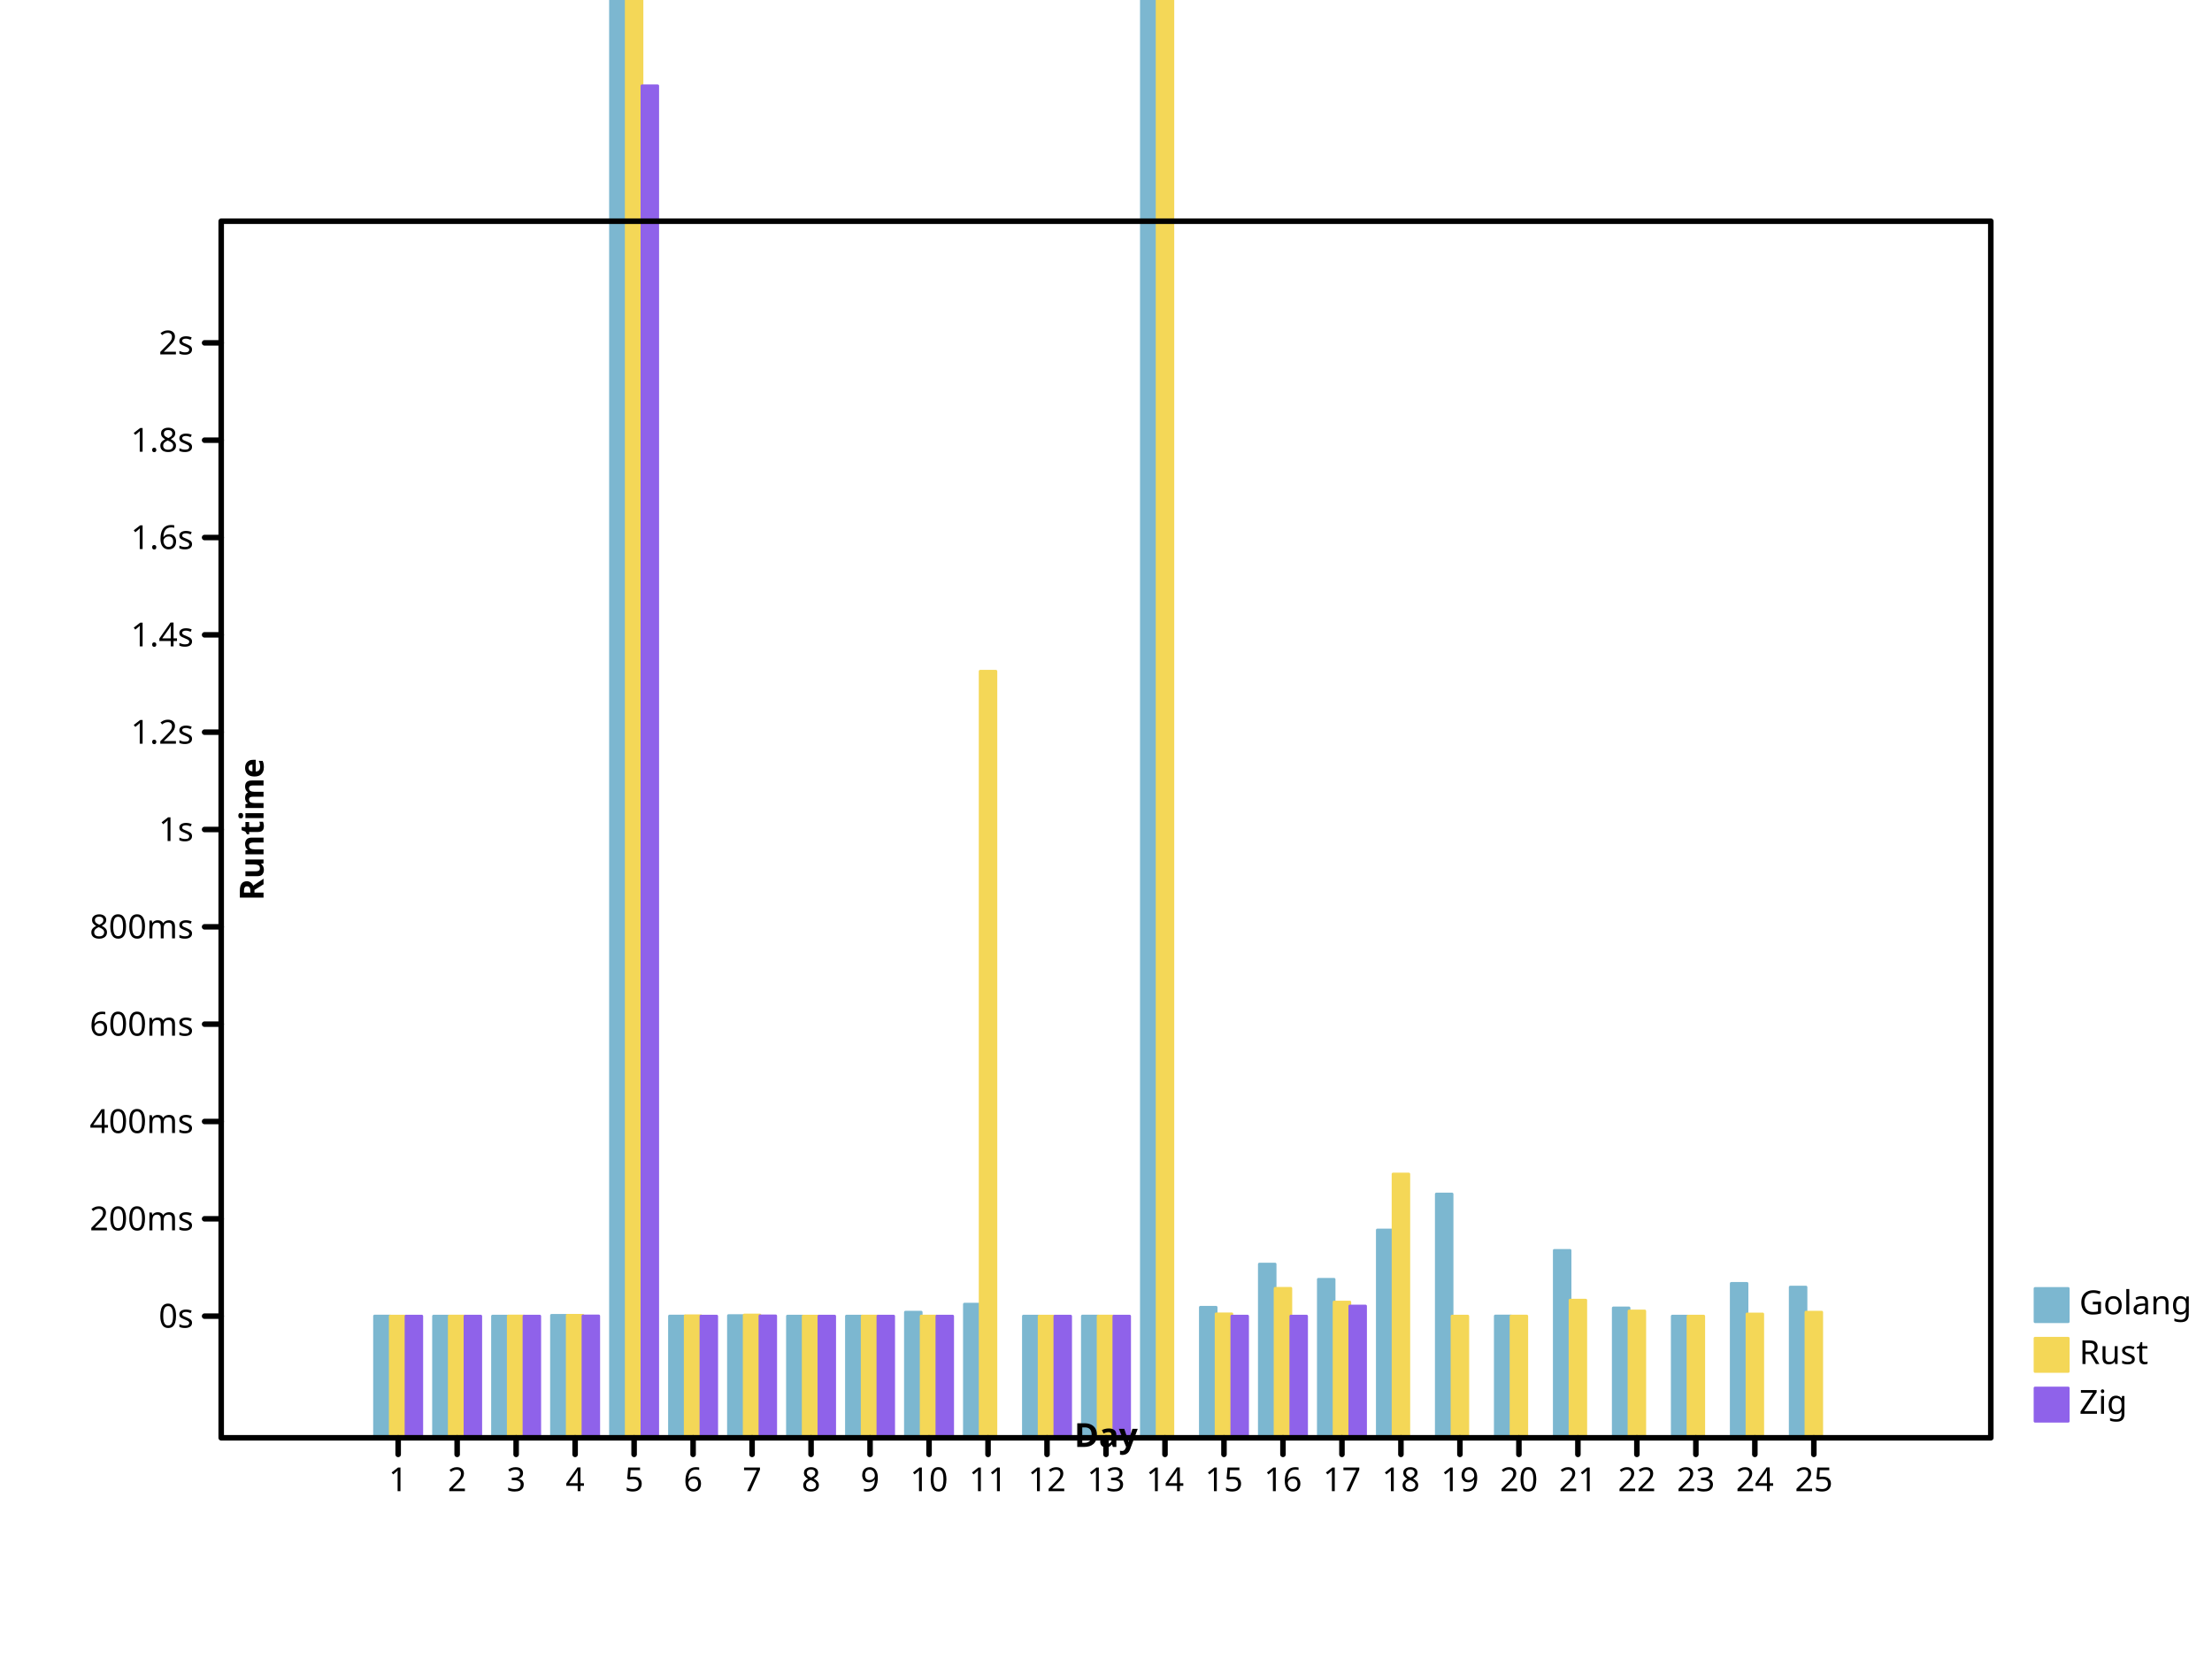
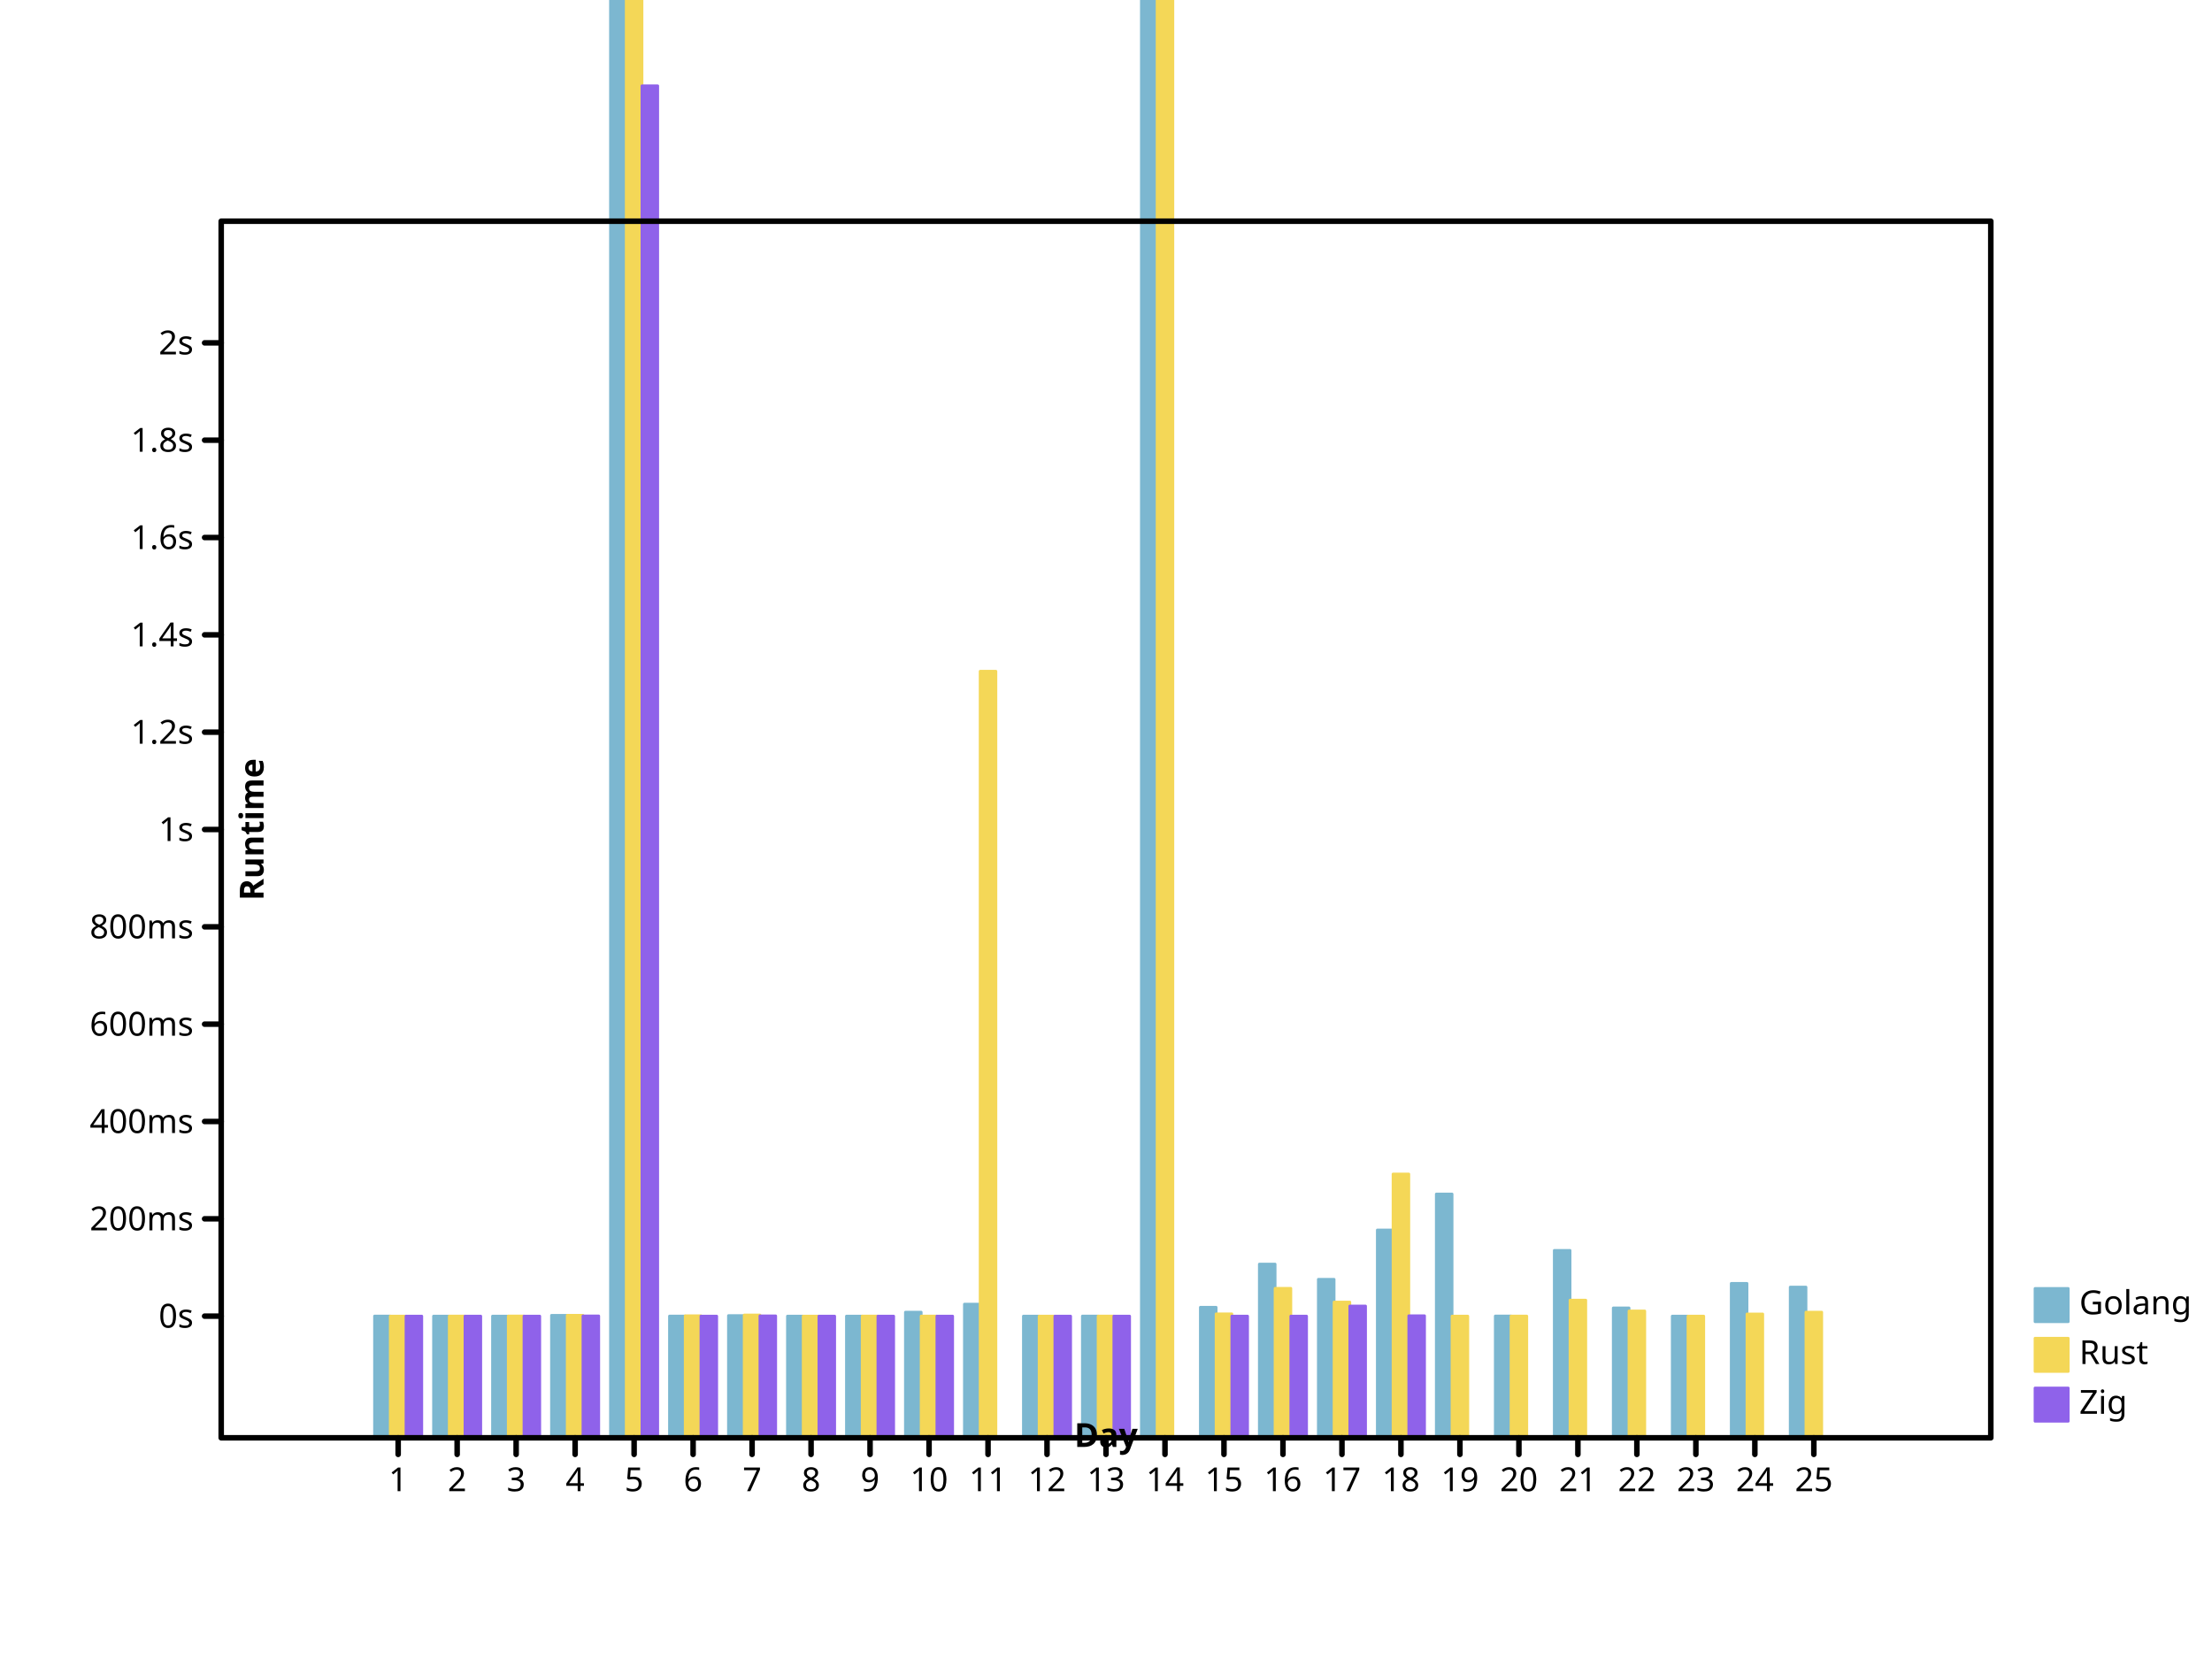
- <svg xmlns="http://www.w3.org/2000/svg" preserveAspectRatio="xMidYMid meet" width="800" height="600" viewbox="0 0 800 600">
+ <svg xmlns="http://www.w3.org/2000/svg" height="600" viewbox="0 0 800 600" preserveAspectRatio="xMidYMid meet" width="800">
  <defs>
-     <marker markerWidth="2%" markerHeight="2%" id="circle" viewBox="0 0 10 10 " refX="5" refY="5" markerUnits="userSpaceOnUse">
-       <circle cx="5" cy="5" r="3" fill="none" stroke="black" />
+     <marker markerUnits="userSpaceOnUse" markerWidth="2%" markerHeight="2%" id="circle" viewBox="0 0 10 10 " refX="5" refY="5">
+       <circle r="3" fill="none" stroke="black" cx="5" cy="5" />
    </marker>
-     <marker refY="5" markerUnits="userSpaceOnUse" markerWidth="2%" markerHeight="2%" id="filled-circle" viewBox="0 0 10 10 " refX="5">
-       <circle cx="5" cy="5" r="3" fill="black" stroke="none" />
+     <marker markerWidth="2%" markerHeight="2%" id="filled-circle" viewBox="0 0 10 10 " refX="5" refY="5" markerUnits="userSpaceOnUse">
+       <circle cy="5" r="3" fill="black" stroke="none" cx="5" />
    </marker>
-     <marker markerUnits="userSpaceOnUse" markerWidth="2%" markerHeight="2%" id="square" viewBox="0 0 10 10 " refX="5" refY="5">
-       <rect x="2" y="2" width="6" height="6" fill="none" stroke="black" />
+     <marker refY="5" markerUnits="userSpaceOnUse" markerWidth="2%" markerHeight="2%" id="square" viewBox="0 0 10 10 " refX="5">
+       <rect stroke="black" x="2" y="2" width="6" height="6" fill="none" />
    </marker>
-     <marker refY="5" markerUnits="userSpaceOnUse" markerWidth="2%" markerHeight="2%" id="filled-square" viewBox="0 0 10 10 " refX="5">
+     <marker viewBox="0 0 10 10 " refX="5" refY="5" markerUnits="userSpaceOnUse" markerWidth="2%" markerHeight="2%" id="filled-square">
      <rect x="2" y="2" width="6" height="6" fill="black" stroke="none" />
    </marker>
  </defs>
-   <g stroke="hsl(198, 47%, 65%)" stroke-width="1px" stroke-linecap="round" stroke-linejoin="round" transform="translate(80 520 )scale(1 -1 )" fill="hsl(198, 47%, 65%)">
-     <rect vector-effect="non-scaling-stroke" x="5.546667e+01" y="0" width="5.688889e+00" height="4.402957e+01" />
-     <rect height="4.400140e+01" vector-effect="non-scaling-stroke" x="7.680000e+01" y="0" width="5.688889e+00" />
-     <rect vector-effect="non-scaling-stroke" x="9.813333e+01" y="0" width="5.688889e+00" height="4.401096e+01" />
+   <g stroke-width="1px" stroke-linecap="round" stroke-linejoin="round" transform="translate(80 520 )scale(1 -1 )" fill="hsl(198, 47%, 65%)" stroke="hsl(198, 47%, 65%)">
+     <rect width="5.688889e+00" height="4.402957e+01" vector-effect="non-scaling-stroke" x="5.546667e+01" y="0" />
+     <rect y="0" width="5.688889e+00" height="4.400140e+01" vector-effect="non-scaling-stroke" x="7.680000e+01" />
+     <rect height="4.401096e+01" vector-effect="non-scaling-stroke" x="9.813333e+01" y="0" width="5.688889e+00" />
    <rect y="0" width="5.688889e+00" height="4.428485e+01" vector-effect="non-scaling-stroke" x="1.194667e+02" />
-     <rect x="1.408000e+02" y="0" width="5.688889e+00" height="7.133341e+02" vector-effect="non-scaling-stroke" />
-     <rect vector-effect="non-scaling-stroke" x="1.621333e+02" y="0" width="5.688889e+00" height="4.402000e+01" />
-     <rect width="5.688889e+00" height="4.419334e+01" vector-effect="non-scaling-stroke" x="1.834667e+02" y="0" />
-     <rect vector-effect="non-scaling-stroke" x="2.048000e+02" y="0" width="5.688889e+00" height="4.400065e+01" />
-     <rect width="5.688889e+00" height="4.400138e+01" vector-effect="non-scaling-stroke" x="2.261333e+02" y="0" />
-     <rect x="2.474667e+02" y="0" width="5.688889e+00" height="4.542853e+01" vector-effect="non-scaling-stroke" />
-     <rect vector-effect="non-scaling-stroke" x="2.688000e+02" y="0" width="5.688889e+00" height="4.833755e+01" />
-     <rect vector-effect="non-scaling-stroke" x="2.901333e+02" y="0" width="5.688889e+00" height="4.400083e+01" />
-     <rect vector-effect="non-scaling-stroke" x="3.114667e+02" y="0" width="5.688889e+00" height="4.402367e+01" />
-     <rect x="3.328000e+02" y="0" width="5.688889e+00" height="1.657137e+03" vector-effect="non-scaling-stroke" />
-     <rect y="0" width="5.688889e+00" height="4.720032e+01" vector-effect="non-scaling-stroke" x="3.541333e+02" />
-     <rect y="0" width="5.688889e+00" height="6.281465e+01" vector-effect="non-scaling-stroke" x="3.754667e+02" />
-     <rect vector-effect="non-scaling-stroke" x="3.968000e+02" y="0" width="5.688889e+00" height="5.731565e+01" />
-     <rect width="5.688889e+00" height="7.514564e+01" vector-effect="non-scaling-stroke" x="4.181333e+02" y="0" />
-     <rect width="5.688889e+00" height="8.816171e+01" vector-effect="non-scaling-stroke" x="4.394667e+02" y="0" />
-     <rect height="4.404857e+01" vector-effect="non-scaling-stroke" x="4.608000e+02" y="0" width="5.688889e+00" />
+     <rect height="7.133341e+02" vector-effect="non-scaling-stroke" x="1.408000e+02" y="0" width="5.688889e+00" />
+     <rect y="0" width="5.688889e+00" height="4.402000e+01" vector-effect="non-scaling-stroke" x="1.621333e+02" />
+     <rect height="4.419334e+01" vector-effect="non-scaling-stroke" x="1.834667e+02" y="0" width="5.688889e+00" />
+     <rect height="4.400065e+01" vector-effect="non-scaling-stroke" x="2.048000e+02" y="0" width="5.688889e+00" />
+     <rect vector-effect="non-scaling-stroke" x="2.261333e+02" y="0" width="5.688889e+00" height="4.400138e+01" />
+     <rect vector-effect="non-scaling-stroke" x="2.474667e+02" y="0" width="5.688889e+00" height="4.542853e+01" />
+     <rect x="2.688000e+02" y="0" width="5.688889e+00" height="4.833755e+01" vector-effect="non-scaling-stroke" />
+     <rect y="0" width="5.688889e+00" height="4.400083e+01" vector-effect="non-scaling-stroke" x="2.901333e+02" />
+     <rect height="4.402367e+01" vector-effect="non-scaling-stroke" x="3.114667e+02" y="0" width="5.688889e+00" />
+     <rect y="0" width="5.688889e+00" height="1.657137e+03" vector-effect="non-scaling-stroke" x="3.328000e+02" />
+     <rect width="5.688889e+00" height="4.720032e+01" vector-effect="non-scaling-stroke" x="3.541333e+02" y="0" />
+     <rect x="3.754667e+02" y="0" width="5.688889e+00" height="6.281465e+01" vector-effect="non-scaling-stroke" />
+     <rect height="5.731565e+01" vector-effect="non-scaling-stroke" x="3.968000e+02" y="0" width="5.688889e+00" />
+     <rect y="0" width="5.688889e+00" height="7.514564e+01" vector-effect="non-scaling-stroke" x="4.181333e+02" />
+     <rect x="4.394667e+02" y="0" width="5.688889e+00" height="8.816171e+01" vector-effect="non-scaling-stroke" />
+     <rect y="0" width="5.688889e+00" height="4.404857e+01" vector-effect="non-scaling-stroke" x="4.608000e+02" />
    <rect vector-effect="non-scaling-stroke" x="4.821333e+02" y="0" width="5.688889e+00" height="6.777525e+01" />
-     <rect vector-effect="non-scaling-stroke" x="5.034667e+02" y="0" width="5.688889e+00" height="4.696701e+01" />
-     <rect y="0" width="5.688889e+00" height="4.400226e+01" vector-effect="non-scaling-stroke" x="5.248000e+02" />
-     <rect x="5.461333e+02" y="0" width="5.688889e+00" height="5.583318e+01" vector-effect="non-scaling-stroke" />
-     <rect vector-effect="non-scaling-stroke" x="5.674667e+02" y="0" width="5.688889e+00" height="5.449669e+01" />
+     <rect x="5.034667e+02" y="0" width="5.688889e+00" height="4.696701e+01" vector-effect="non-scaling-stroke" />
+     <rect vector-effect="non-scaling-stroke" x="5.248000e+02" y="0" width="5.688889e+00" height="4.400226e+01" />
+     <rect y="0" width="5.688889e+00" height="5.583318e+01" vector-effect="non-scaling-stroke" x="5.461333e+02" />
+     <rect y="0" width="5.688889e+00" height="5.449669e+01" vector-effect="non-scaling-stroke" x="5.674667e+02" />
  </g>
-   <g stroke-linecap="round" stroke-linejoin="round" transform="translate(80 520 )scale(1 -1 )" fill="hsl(49, 88%, 65%)" stroke="hsl(49, 88%, 65%)" stroke-width="1px">
-     <rect height="4.400707e+01" vector-effect="non-scaling-stroke" x="6.115556e+01" y="0" width="5.688889e+00" />
-     <rect y="0" width="5.688889e+00" height="4.401265e+01" vector-effect="non-scaling-stroke" x="8.248889e+01" />
-     <rect height="4.403497e+01" vector-effect="non-scaling-stroke" x="1.038222e+02" y="0" width="5.688889e+00" />
+   <g transform="translate(80 520 )scale(1 -1 )" fill="hsl(49, 88%, 65%)" stroke="hsl(49, 88%, 65%)" stroke-width="1px" stroke-linecap="round" stroke-linejoin="round">
+     <rect x="6.115556e+01" y="0" width="5.688889e+00" height="4.400707e+01" vector-effect="non-scaling-stroke" />
+     <rect vector-effect="non-scaling-stroke" x="8.248889e+01" y="0" width="5.688889e+00" height="4.401265e+01" />
+     <rect y="0" width="5.688889e+00" height="4.403497e+01" vector-effect="non-scaling-stroke" x="1.038222e+02" />
    <rect height="4.429498e+01" vector-effect="non-scaling-stroke" x="1.251556e+02" y="0" width="5.688889e+00" />
-     <rect x="1.464889e+02" y="0" width="5.688889e+00" height="1.168683e+03" vector-effect="non-scaling-stroke" />
-     <rect vector-effect="non-scaling-stroke" x="1.678222e+02" y="0" width="5.688889e+00" height="4.413021e+01" />
-     <rect width="5.688889e+00" height="4.439883e+01" vector-effect="non-scaling-stroke" x="1.891556e+02" y="0" />
-     <rect vector-effect="non-scaling-stroke" x="2.104889e+02" y="0" width="5.688889e+00" height="4.400174e+01" />
-     <rect x="2.318222e+02" y="0" width="5.688889e+00" height="4.402506e+01" vector-effect="non-scaling-stroke" />
-     <rect y="0" width="5.688889e+00" height="4.402301e+01" vector-effect="non-scaling-stroke" x="2.531556e+02" />
+     <rect y="0" width="5.688889e+00" height="1.168683e+03" vector-effect="non-scaling-stroke" x="1.464889e+02" />
+     <rect height="4.413021e+01" vector-effect="non-scaling-stroke" x="1.678222e+02" y="0" width="5.688889e+00" />
+     <rect y="0" width="5.688889e+00" height="4.439883e+01" vector-effect="non-scaling-stroke" x="1.891556e+02" />
+     <rect x="2.104889e+02" y="0" width="5.688889e+00" height="4.400174e+01" vector-effect="non-scaling-stroke" />
+     <rect width="5.688889e+00" height="4.402506e+01" vector-effect="non-scaling-stroke" x="2.318222e+02" y="0" />
+     <rect width="5.688889e+00" height="4.402301e+01" vector-effect="non-scaling-stroke" x="2.531556e+02" y="0" />
    <rect height="2.772293e+02" vector-effect="non-scaling-stroke" x="2.744889e+02" y="0" width="5.688889e+00" />
-     <rect vector-effect="non-scaling-stroke" x="2.958222e+02" y="0" width="5.688889e+00" height="4.400036e+01" />
-     <rect y="0" width="5.688889e+00" height="4.401793e+01" vector-effect="non-scaling-stroke" x="3.171556e+02" />
-     <rect y="0" width="5.688889e+00" height="1.050237e+03" vector-effect="non-scaling-stroke" x="3.384889e+02" />
+     <rect height="4.400036e+01" vector-effect="non-scaling-stroke" x="2.958222e+02" y="0" width="5.688889e+00" />
+     <rect height="4.401793e+01" vector-effect="non-scaling-stroke" x="3.171556e+02" y="0" width="5.688889e+00" />
+     <rect vector-effect="non-scaling-stroke" x="3.384889e+02" y="0" width="5.688889e+00" height="1.050237e+03" />
    <rect vector-effect="non-scaling-stroke" x="3.598222e+02" y="0" width="5.688889e+00" height="4.481310e+01" />
-     <rect vector-effect="non-scaling-stroke" x="3.811556e+02" y="0" width="5.688889e+00" height="5.404956e+01" />
+     <rect height="5.404956e+01" vector-effect="non-scaling-stroke" x="3.811556e+02" y="0" width="5.688889e+00" />
    <rect vector-effect="non-scaling-stroke" x="4.024889e+02" y="0" width="5.688889e+00" height="4.907837e+01" />
    <rect vector-effect="non-scaling-stroke" x="4.238222e+02" y="0" width="5.688889e+00" height="9.539654e+01" />
-     <rect height="4.400001e+01" vector-effect="non-scaling-stroke" x="4.451556e+02" y="0" width="5.688889e+00" />
-     <rect vector-effect="non-scaling-stroke" x="4.664889e+02" y="0" width="5.688889e+00" height="4.401479e+01" />
-     <rect height="4.977735e+01" vector-effect="non-scaling-stroke" x="4.878222e+02" y="0" width="5.688889e+00" />
-     <rect width="5.688889e+00" height="4.586154e+01" vector-effect="non-scaling-stroke" x="5.091556e+02" y="0" />
-     <rect height="4.400077e+01" vector-effect="non-scaling-stroke" x="5.304889e+02" y="0" width="5.688889e+00" />
-     <rect y="0" width="5.688889e+00" height="4.476924e+01" vector-effect="non-scaling-stroke" x="5.518222e+02" />
-     <rect x="5.731556e+02" y="0" width="5.688889e+00" height="4.544087e+01" vector-effect="non-scaling-stroke" />
+     <rect x="4.451556e+02" y="0" width="5.688889e+00" height="4.400001e+01" vector-effect="non-scaling-stroke" />
+     <rect x="4.664889e+02" y="0" width="5.688889e+00" height="4.401479e+01" vector-effect="non-scaling-stroke" />
+     <rect x="4.878222e+02" y="0" width="5.688889e+00" height="4.977735e+01" vector-effect="non-scaling-stroke" />
+     <rect y="0" width="5.688889e+00" height="4.586154e+01" vector-effect="non-scaling-stroke" x="5.091556e+02" />
+     <rect x="5.304889e+02" y="0" width="5.688889e+00" height="4.400077e+01" vector-effect="non-scaling-stroke" />
+     <rect vector-effect="non-scaling-stroke" x="5.518222e+02" y="0" width="5.688889e+00" height="4.476924e+01" />
+     <rect height="4.544087e+01" vector-effect="non-scaling-stroke" x="5.731556e+02" y="0" width="5.688889e+00" />
  </g>
-   <g stroke="hsl(260, 76%, 65%)" stroke-width="1px" stroke-linecap="round" stroke-linejoin="round" transform="translate(80 520 )scale(1 -1 )" fill="hsl(260, 76%, 65%)">
-     <rect height="4.400408e+01" vector-effect="non-scaling-stroke" x="6.684444e+01" y="0" width="5.688889e+00" />
+   <g stroke-width="1px" stroke-linecap="round" stroke-linejoin="round" transform="translate(80 520 )scale(1 -1 )" fill="hsl(260, 76%, 65%)" stroke="hsl(260, 76%, 65%)">
+     <rect x="6.684444e+01" y="0" width="5.688889e+00" height="4.400408e+01" vector-effect="non-scaling-stroke" />
    <rect vector-effect="non-scaling-stroke" x="8.817778e+01" y="0" width="5.688889e+00" height="4.400168e+01" />
-     <rect height="4.400320e+01" vector-effect="non-scaling-stroke" x="1.095111e+02" y="0" width="5.688889e+00" />
-     <rect vector-effect="non-scaling-stroke" x="1.308444e+02" y="0" width="5.688889e+00" height="4.407313e+01" />
-     <rect height="4.889644e+02" vector-effect="non-scaling-stroke" x="1.521778e+02" y="0" width="5.688889e+00" />
+     <rect width="5.688889e+00" height="4.400320e+01" vector-effect="non-scaling-stroke" x="1.095111e+02" y="0" />
+     <rect y="0" width="5.688889e+00" height="4.407313e+01" vector-effect="non-scaling-stroke" x="1.308444e+02" />
+     <rect vector-effect="non-scaling-stroke" x="1.521778e+02" y="0" width="5.688889e+00" height="4.889644e+02" />
    <rect x="1.735111e+02" y="0" width="5.688889e+00" height="4.400070e+01" vector-effect="non-scaling-stroke" />
-     <rect vector-effect="non-scaling-stroke" x="1.948444e+02" y="0" width="5.688889e+00" height="4.409534e+01" />
-     <rect vector-effect="non-scaling-stroke" x="2.161778e+02" y="0" width="5.688889e+00" height="4.400058e+01" />
-     <rect height="4.400107e+01" vector-effect="non-scaling-stroke" x="2.375111e+02" y="0" width="5.688889e+00" />
+     <rect width="5.688889e+00" height="4.409534e+01" vector-effect="non-scaling-stroke" x="1.948444e+02" y="0" />
+     <rect width="5.688889e+00" height="4.400058e+01" vector-effect="non-scaling-stroke" x="2.161778e+02" y="0" />
+     <rect vector-effect="non-scaling-stroke" x="2.375111e+02" y="0" width="5.688889e+00" height="4.400107e+01" />
    <rect vector-effect="non-scaling-stroke" x="2.588444e+02" y="0" width="5.688889e+00" height="4.400138e+01" />
-     <rect width="5.688889e+00" height="4.400001e+01" vector-effect="non-scaling-stroke" x="3.015111e+02" y="0" />
+     <rect height="4.400001e+01" vector-effect="non-scaling-stroke" x="3.015111e+02" y="0" width="5.688889e+00" />
    <rect vector-effect="non-scaling-stroke" x="3.228444e+02" y="0" width="5.688889e+00" height="4.400161e+01" />
-     <rect width="5.688889e+00" height="4.400004e+01" vector-effect="non-scaling-stroke" x="3.655111e+02" y="0" />
-     <rect height="4.400002e+01" vector-effect="non-scaling-stroke" x="3.868444e+02" y="0" width="5.688889e+00" />
-     <rect vector-effect="non-scaling-stroke" x="4.081778e+02" y="0" width="5.688889e+00" height="4.764725e+01" />
+     <rect x="3.655111e+02" y="0" width="5.688889e+00" height="4.400004e+01" vector-effect="non-scaling-stroke" />
+     <rect width="5.688889e+00" height="4.400002e+01" vector-effect="non-scaling-stroke" x="3.868444e+02" y="0" />
+     <rect y="0" width="5.688889e+00" height="4.764725e+01" vector-effect="non-scaling-stroke" x="4.081778e+02" />
+     <rect y="0" width="5.688889e+00" height="4.412881e+01" vector-effect="non-scaling-stroke" x="4.295111e+02" />
  </g>
-   <g font-weight="normal" stroke="hsl(198, 47%, 65%)" font-size="12px" font-style="normal" stroke-linecap="round" stroke-linejoin="round" text-anchor="start" fill="hsl(198, 47%, 65%)" font-family="sans-serif" dominant-baseline="hanging" stroke-width="1px">
-     <rect vector-effect="non-scaling-stroke" x="736" y="466" width="12" height="12" />
-     <g fill="black" stroke="black">
+   <g text-anchor="start" stroke-width="1px" stroke-linecap="round" stroke-linejoin="round" fill="hsl(198, 47%, 65%)" font-family="sans-serif" font-size="12px" dominant-baseline="hanging" stroke="hsl(198, 47%, 65%)" font-style="normal" font-weight="normal">
+     <rect height="12" vector-effect="non-scaling-stroke" x="736" y="466" width="12" />
+     <g stroke="black" fill="black">
      <text x="752" y="466" dominant-baseline="hanging" stroke="none" vector-effect="non-scaling-stroke">Golang</text>
    </g>
-     <g stroke="hsl(49, 88%, 65%)" stroke-linejoin="round" text-anchor="start" font-size="12px" font-style="normal" dominant-baseline="hanging" stroke-width="1px" stroke-linecap="round" font-family="sans-serif" font-weight="normal" fill="hsl(49, 88%, 65%)">
+     <g font-style="normal" fill="hsl(49, 88%, 65%)" stroke="hsl(49, 88%, 65%)" stroke-linecap="round" stroke-linejoin="round" font-weight="normal" dominant-baseline="hanging" stroke-width="1px" font-family="sans-serif" font-size="12px" text-anchor="start">
      <rect width="12" height="12" vector-effect="non-scaling-stroke" x="736" y="484" />
      <g fill="black" stroke="black">
-         <text stroke="none" vector-effect="non-scaling-stroke" x="752" y="484" dominant-baseline="hanging">Rust</text>
+         <text x="752" y="484" dominant-baseline="hanging" stroke="none" vector-effect="non-scaling-stroke">Rust</text>
      </g>
-       <g stroke="hsl(260, 76%, 65%)" stroke-linejoin="round" text-anchor="start" stroke-width="1px" stroke-linecap="round" font-family="sans-serif" font-style="normal" fill="hsl(260, 76%, 65%)" font-weight="normal" font-size="12px" dominant-baseline="hanging">
-         <rect vector-effect="non-scaling-stroke" x="736" y="502" width="12" height="12" />
-         <g stroke="black" fill="black">
+       <g font-style="normal" fill="hsl(260, 76%, 65%)" stroke="hsl(260, 76%, 65%)" stroke-linecap="round" stroke-width="1px" stroke-linejoin="round" text-anchor="start" dominant-baseline="hanging" font-family="sans-serif" font-size="12px" font-weight="normal">
+         <rect width="12" height="12" vector-effect="non-scaling-stroke" x="736" y="502" />
+         <g fill="black" stroke="black">
          <text stroke="none" vector-effect="non-scaling-stroke" x="752" y="502" dominant-baseline="hanging">Zig</text>
-           <g font-family="sans-serif" text-anchor="start" stroke-width="2px" stroke-linecap="round" font-size="12px" font-style="normal" stroke-linejoin="round" font-weight="normal" fill="none" dominant-baseline="hanging">
-             <rect x="80" y="80" width="640" height="440" vector-effect="non-scaling-stroke" />
+           <g font-style="normal" font-weight="normal" text-anchor="start" font-size="12px" dominant-baseline="hanging" stroke-width="2px" font-family="sans-serif" fill="none" stroke-linecap="round" stroke-linejoin="round">
+             <rect vector-effect="non-scaling-stroke" x="80" y="80" width="640" height="440" />
          </g>
-           <g dominant-baseline="hanging" stroke-width="2px" font-family="sans-serif" stroke-linejoin="round" font-weight="normal" stroke-linecap="round" font-size="12px" font-style="normal" transform="translate(80 520 )scale(1 -1 )" fill="none" stroke="black" text-anchor="start">
+           <g stroke="black" font-style="normal" stroke-width="2px" font-size="12px" text-anchor="start" transform="translate(80 520 )scale(1 -1 )" fill="none" stroke-linecap="round" stroke-linejoin="round" font-weight="normal" font-family="sans-serif" dominant-baseline="hanging">
            <path vector-effect="non-scaling-stroke" d="M64,0 L64,-6 M8.533333e+01,0 L8.533333e+01,-6 M1.066667e+02,0 L1.066667e+02,-6 M128,0 L128,-6 M1.493333e+02,0 L1.493333e+02,-6 M1.706667e+02,0 L1.706667e+02,-6 M192,0 L192,-6 M2.133333e+02,0 L2.133333e+02,-6 M2.346667e+02,0 L2.346667e+02,-6 M256,0 L256,-6 M2.773333e+02,0 L2.773333e+02,-6 M2.986667e+02,0 L2.986667e+02,-6 M320,0 L320,-6 M3.413333e+02,0 L3.413333e+02,-6 M3.626667e+02,0 L3.626667e+02,-6 M384,0 L384,-6 M4.053333e+02,0 L4.053333e+02,-6 M4.266667e+02,0 L4.266667e+02,-6 M448,0 L448,-6 M4.693333e+02,0 L4.693333e+02,-6 M4.906667e+02,0 L4.906667e+02,-6 M512,0 L512,-6 M5.333333e+02,0 L5.333333e+02,-6 M5.546667e+02,0 L5.546667e+02,-6 M576,0 L576,-6 " />
          </g>
-           <g font-weight="normal" text-anchor="middle" transform="translate(80 520 )scale(1 1 )" dominant-baseline="hanging" fill="black" stroke-linejoin="round" stroke-linecap="round" font-family="sans-serif" font-size="12px" font-style="normal" stroke="black" stroke-width="2px">
-             <text vector-effect="non-scaling-stroke" x="64" y="10" dominant-baseline="hanging" stroke="none">1</text>
-             <text stroke="none" vector-effect="non-scaling-stroke" x="8.533333e+01" y="10" dominant-baseline="hanging">2</text>
+           <g transform="translate(80 520 )scale(1 1 )" stroke-linejoin="round" font-weight="normal" font-family="sans-serif" font-size="12px" stroke-width="2px" text-anchor="middle" dominant-baseline="hanging" fill="black" stroke="black" stroke-linecap="round" font-style="normal">
+             <text dominant-baseline="hanging" stroke="none" vector-effect="non-scaling-stroke" x="64" y="10">1</text>
+             <text x="8.533333e+01" y="10" dominant-baseline="hanging" stroke="none" vector-effect="non-scaling-stroke">2</text>
            <text y="10" dominant-baseline="hanging" stroke="none" vector-effect="non-scaling-stroke" x="1.066667e+02">3</text>
            <text stroke="none" vector-effect="non-scaling-stroke" x="128" y="10" dominant-baseline="hanging">4</text>
            <text stroke="none" vector-effect="non-scaling-stroke" x="1.493333e+02" y="10" dominant-baseline="hanging">5</text>
-             <text y="10" dominant-baseline="hanging" stroke="none" vector-effect="non-scaling-stroke" x="1.706667e+02">6</text>
-             <text y="10" dominant-baseline="hanging" stroke="none" vector-effect="non-scaling-stroke" x="192">7</text>
-             <text stroke="none" vector-effect="non-scaling-stroke" x="2.133333e+02" y="10" dominant-baseline="hanging">8</text>
-             <text x="2.346667e+02" y="10" dominant-baseline="hanging" stroke="none" vector-effect="non-scaling-stroke">9</text>
-             <text vector-effect="non-scaling-stroke" x="256" y="10" dominant-baseline="hanging" stroke="none">10</text>
-             <text y="10" dominant-baseline="hanging" stroke="none" vector-effect="non-scaling-stroke" x="2.773333e+02">11</text>
-             <text x="2.986667e+02" y="10" dominant-baseline="hanging" stroke="none" vector-effect="non-scaling-stroke">12</text>
+             <text stroke="none" vector-effect="non-scaling-stroke" x="1.706667e+02" y="10" dominant-baseline="hanging">6</text>
+             <text stroke="none" vector-effect="non-scaling-stroke" x="192" y="10" dominant-baseline="hanging">7</text>
+             <text x="2.133333e+02" y="10" dominant-baseline="hanging" stroke="none" vector-effect="non-scaling-stroke">8</text>
+             <text dominant-baseline="hanging" stroke="none" vector-effect="non-scaling-stroke" x="2.346667e+02" y="10">9</text>
+             <text stroke="none" vector-effect="non-scaling-stroke" x="256" y="10" dominant-baseline="hanging">10</text>
+             <text x="2.773333e+02" y="10" dominant-baseline="hanging" stroke="none" vector-effect="non-scaling-stroke">11</text>
+             <text stroke="none" vector-effect="non-scaling-stroke" x="2.986667e+02" y="10" dominant-baseline="hanging">12</text>
            <text x="320" y="10" dominant-baseline="hanging" stroke="none" vector-effect="non-scaling-stroke">13</text>
            <text stroke="none" vector-effect="non-scaling-stroke" x="3.413333e+02" y="10" dominant-baseline="hanging">14</text>
-             <text x="3.626667e+02" y="10" dominant-baseline="hanging" stroke="none" vector-effect="non-scaling-stroke">15</text>
+             <text y="10" dominant-baseline="hanging" stroke="none" vector-effect="non-scaling-stroke" x="3.626667e+02">15</text>
            <text stroke="none" vector-effect="non-scaling-stroke" x="384" y="10" dominant-baseline="hanging">16</text>
-             <text vector-effect="non-scaling-stroke" x="4.053333e+02" y="10" dominant-baseline="hanging" stroke="none">17</text>
+             <text stroke="none" vector-effect="non-scaling-stroke" x="4.053333e+02" y="10" dominant-baseline="hanging">17</text>
            <text stroke="none" vector-effect="non-scaling-stroke" x="4.266667e+02" y="10" dominant-baseline="hanging">18</text>
-             <text vector-effect="non-scaling-stroke" x="448" y="10" dominant-baseline="hanging" stroke="none">19</text>
-             <text stroke="none" vector-effect="non-scaling-stroke" x="4.693333e+02" y="10" dominant-baseline="hanging">20</text>
+             <text y="10" dominant-baseline="hanging" stroke="none" vector-effect="non-scaling-stroke" x="448">19</text>
+             <text vector-effect="non-scaling-stroke" x="4.693333e+02" y="10" dominant-baseline="hanging" stroke="none">20</text>
            <text dominant-baseline="hanging" stroke="none" vector-effect="non-scaling-stroke" x="4.906667e+02" y="10">21</text>
-             <text dominant-baseline="hanging" stroke="none" vector-effect="non-scaling-stroke" x="512" y="10">22</text>
-             <text x="5.333333e+02" y="10" dominant-baseline="hanging" stroke="none" vector-effect="non-scaling-stroke">23</text>
-             <text vector-effect="non-scaling-stroke" x="5.546667e+02" y="10" dominant-baseline="hanging" stroke="none">24</text>
-             <text vector-effect="non-scaling-stroke" x="576" y="10" dominant-baseline="hanging" stroke="none">25</text>
+             <text stroke="none" vector-effect="non-scaling-stroke" x="512" y="10" dominant-baseline="hanging">22</text>
+             <text dominant-baseline="hanging" stroke="none" vector-effect="non-scaling-stroke" x="5.333333e+02" y="10">23</text>
+             <text stroke="none" vector-effect="non-scaling-stroke" x="5.546667e+02" y="10" dominant-baseline="hanging">24</text>
+             <text stroke="none" vector-effect="non-scaling-stroke" x="576" y="10" dominant-baseline="hanging">25</text>
          </g>
-           <g stroke-width="2px" stroke-linecap="round" font-style="normal" font-weight="bold" text-anchor="middle" stroke-linejoin="round" transform="translate(80 520 )scale(1 1 )rotate(0 0 0 )" font-family="sans-serif" font-size="12px" dominant-baseline="baseline" fill="black" stroke="black">
-             <text stroke="none" vector-effect="non-scaling-stroke" x="320" y="-6" dominant-baseline="baseline">Day</text>
+           <g dominant-baseline="baseline" transform="translate(80 520 )scale(1 1 )rotate(0 0 0 )" stroke-width="2px" font-family="sans-serif" font-size="12px" text-anchor="middle" font-style="normal" font-weight="bold" fill="black" stroke="black" stroke-linecap="round" stroke-linejoin="round">
+             <text x="320" y="-6" dominant-baseline="baseline" stroke="none" vector-effect="non-scaling-stroke">Day</text>
          </g>
-           <g stroke-width="2px" stroke-linecap="round" font-size="12px" stroke="black" font-weight="bold" text-anchor="middle" dominant-baseline="baseline" font-family="sans-serif" font-style="normal" transform="translate(80 520 )scale(1 -1 )" fill="black" stroke-linejoin="round">
+           <g fill="black" stroke-linecap="round" font-family="sans-serif" font-size="12px" dominant-baseline="baseline" stroke="black" stroke-linejoin="round" font-style="normal" font-weight="bold" stroke-width="2px" text-anchor="middle" transform="translate(80 520 )scale(1 -1 )">
            <path vector-effect="non-scaling-stroke" d="M0,44 L-6,44 M0,7.920000e+01 L-6,7.920000e+01 M0,1.144000e+02 L-6,1.144000e+02 M0,1.496000e+02 L-6,1.496000e+02 M0,1.848000e+02 L-6,1.848000e+02 M0,220 L-6,220 M0,2.552000e+02 L-6,2.552000e+02 M0,2.904000e+02 L-6,2.904000e+02 M0,3.256000e+02 L-6,3.256000e+02 M0,3.608000e+02 L-6,3.608000e+02 M0,396 L-6,396 " />
          </g>
-           <g font-weight="normal" text-anchor="end" dominant-baseline="middle" stroke-linecap="round" font-family="sans-serif" font-style="normal" transform="translate(80 520 )scale(1 1 )" fill="black" stroke-width="2px" font-size="12px" stroke="black" stroke-linejoin="round">
-             <text vector-effect="non-scaling-stroke" x="-10" y="-44" dominant-baseline="middle" stroke="none">0s</text>
+           <g font-style="normal" stroke-width="2px" font-family="sans-serif" text-anchor="end" transform="translate(80 520 )scale(1 1 )" fill="black" stroke-linecap="round" font-weight="normal" font-size="12px" dominant-baseline="middle" stroke="black" stroke-linejoin="round">
+             <text dominant-baseline="middle" stroke="none" vector-effect="non-scaling-stroke" x="-10" y="-44">0s</text>
            <text y="-7.920000e+01" dominant-baseline="middle" stroke="none" vector-effect="non-scaling-stroke" x="-10">200ms</text>
-             <text dominant-baseline="middle" stroke="none" vector-effect="non-scaling-stroke" x="-10" y="-1.144000e+02">400ms</text>
-             <text stroke="none" vector-effect="non-scaling-stroke" x="-10" y="-1.496000e+02" dominant-baseline="middle">600ms</text>
+             <text y="-1.144000e+02" dominant-baseline="middle" stroke="none" vector-effect="non-scaling-stroke" x="-10">400ms</text>
+             <text dominant-baseline="middle" stroke="none" vector-effect="non-scaling-stroke" x="-10" y="-1.496000e+02">600ms</text>
            <text dominant-baseline="middle" stroke="none" vector-effect="non-scaling-stroke" x="-10" y="-1.848000e+02">800ms</text>
-             <text y="-220" dominant-baseline="middle" stroke="none" vector-effect="non-scaling-stroke" x="-10">1s</text>
-             <text stroke="none" vector-effect="non-scaling-stroke" x="-10" y="-2.552000e+02" dominant-baseline="middle">1.2s</text>
-             <text vector-effect="non-scaling-stroke" x="-10" y="-2.904000e+02" dominant-baseline="middle" stroke="none">1.4s</text>
+             <text x="-10" y="-220" dominant-baseline="middle" stroke="none" vector-effect="non-scaling-stroke">1s</text>
+             <text x="-10" y="-2.552000e+02" dominant-baseline="middle" stroke="none" vector-effect="non-scaling-stroke">1.2s</text>
+             <text x="-10" y="-2.904000e+02" dominant-baseline="middle" stroke="none" vector-effect="non-scaling-stroke">1.4s</text>
            <text y="-3.256000e+02" dominant-baseline="middle" stroke="none" vector-effect="non-scaling-stroke" x="-10">1.6s</text>
-             <text stroke="none" vector-effect="non-scaling-stroke" x="-10" y="-3.608000e+02" dominant-baseline="middle">1.8s</text>
+             <text x="-10" y="-3.608000e+02" dominant-baseline="middle" stroke="none" vector-effect="non-scaling-stroke">1.8s</text>
            <text dominant-baseline="middle" stroke="none" vector-effect="non-scaling-stroke" x="-10" y="-396">2s</text>
          </g>
-           <g font-family="sans-serif" fill="black" stroke="black" font-weight="bold" transform="translate(80 520 )scale(1 1 )rotate(-90 0 0 )" stroke-width="2px" stroke-linecap="round" font-size="12px" font-style="normal" dominant-baseline="hanging" stroke-linejoin="round" text-anchor="middle">
+           <g dominant-baseline="hanging" transform="translate(80 520 )scale(1 1 )rotate(-90 0 0 )" font-size="12px" fill="black" text-anchor="middle" stroke-width="2px" font-family="sans-serif" stroke-linejoin="round" font-style="normal" font-weight="bold" stroke="black" stroke-linecap="round">
            <text dominant-baseline="hanging" stroke="none" vector-effect="non-scaling-stroke" x="220" y="6">Runtime</text>
          </g>
        </g>
      </g>
    </g>
  </g>
</svg>
